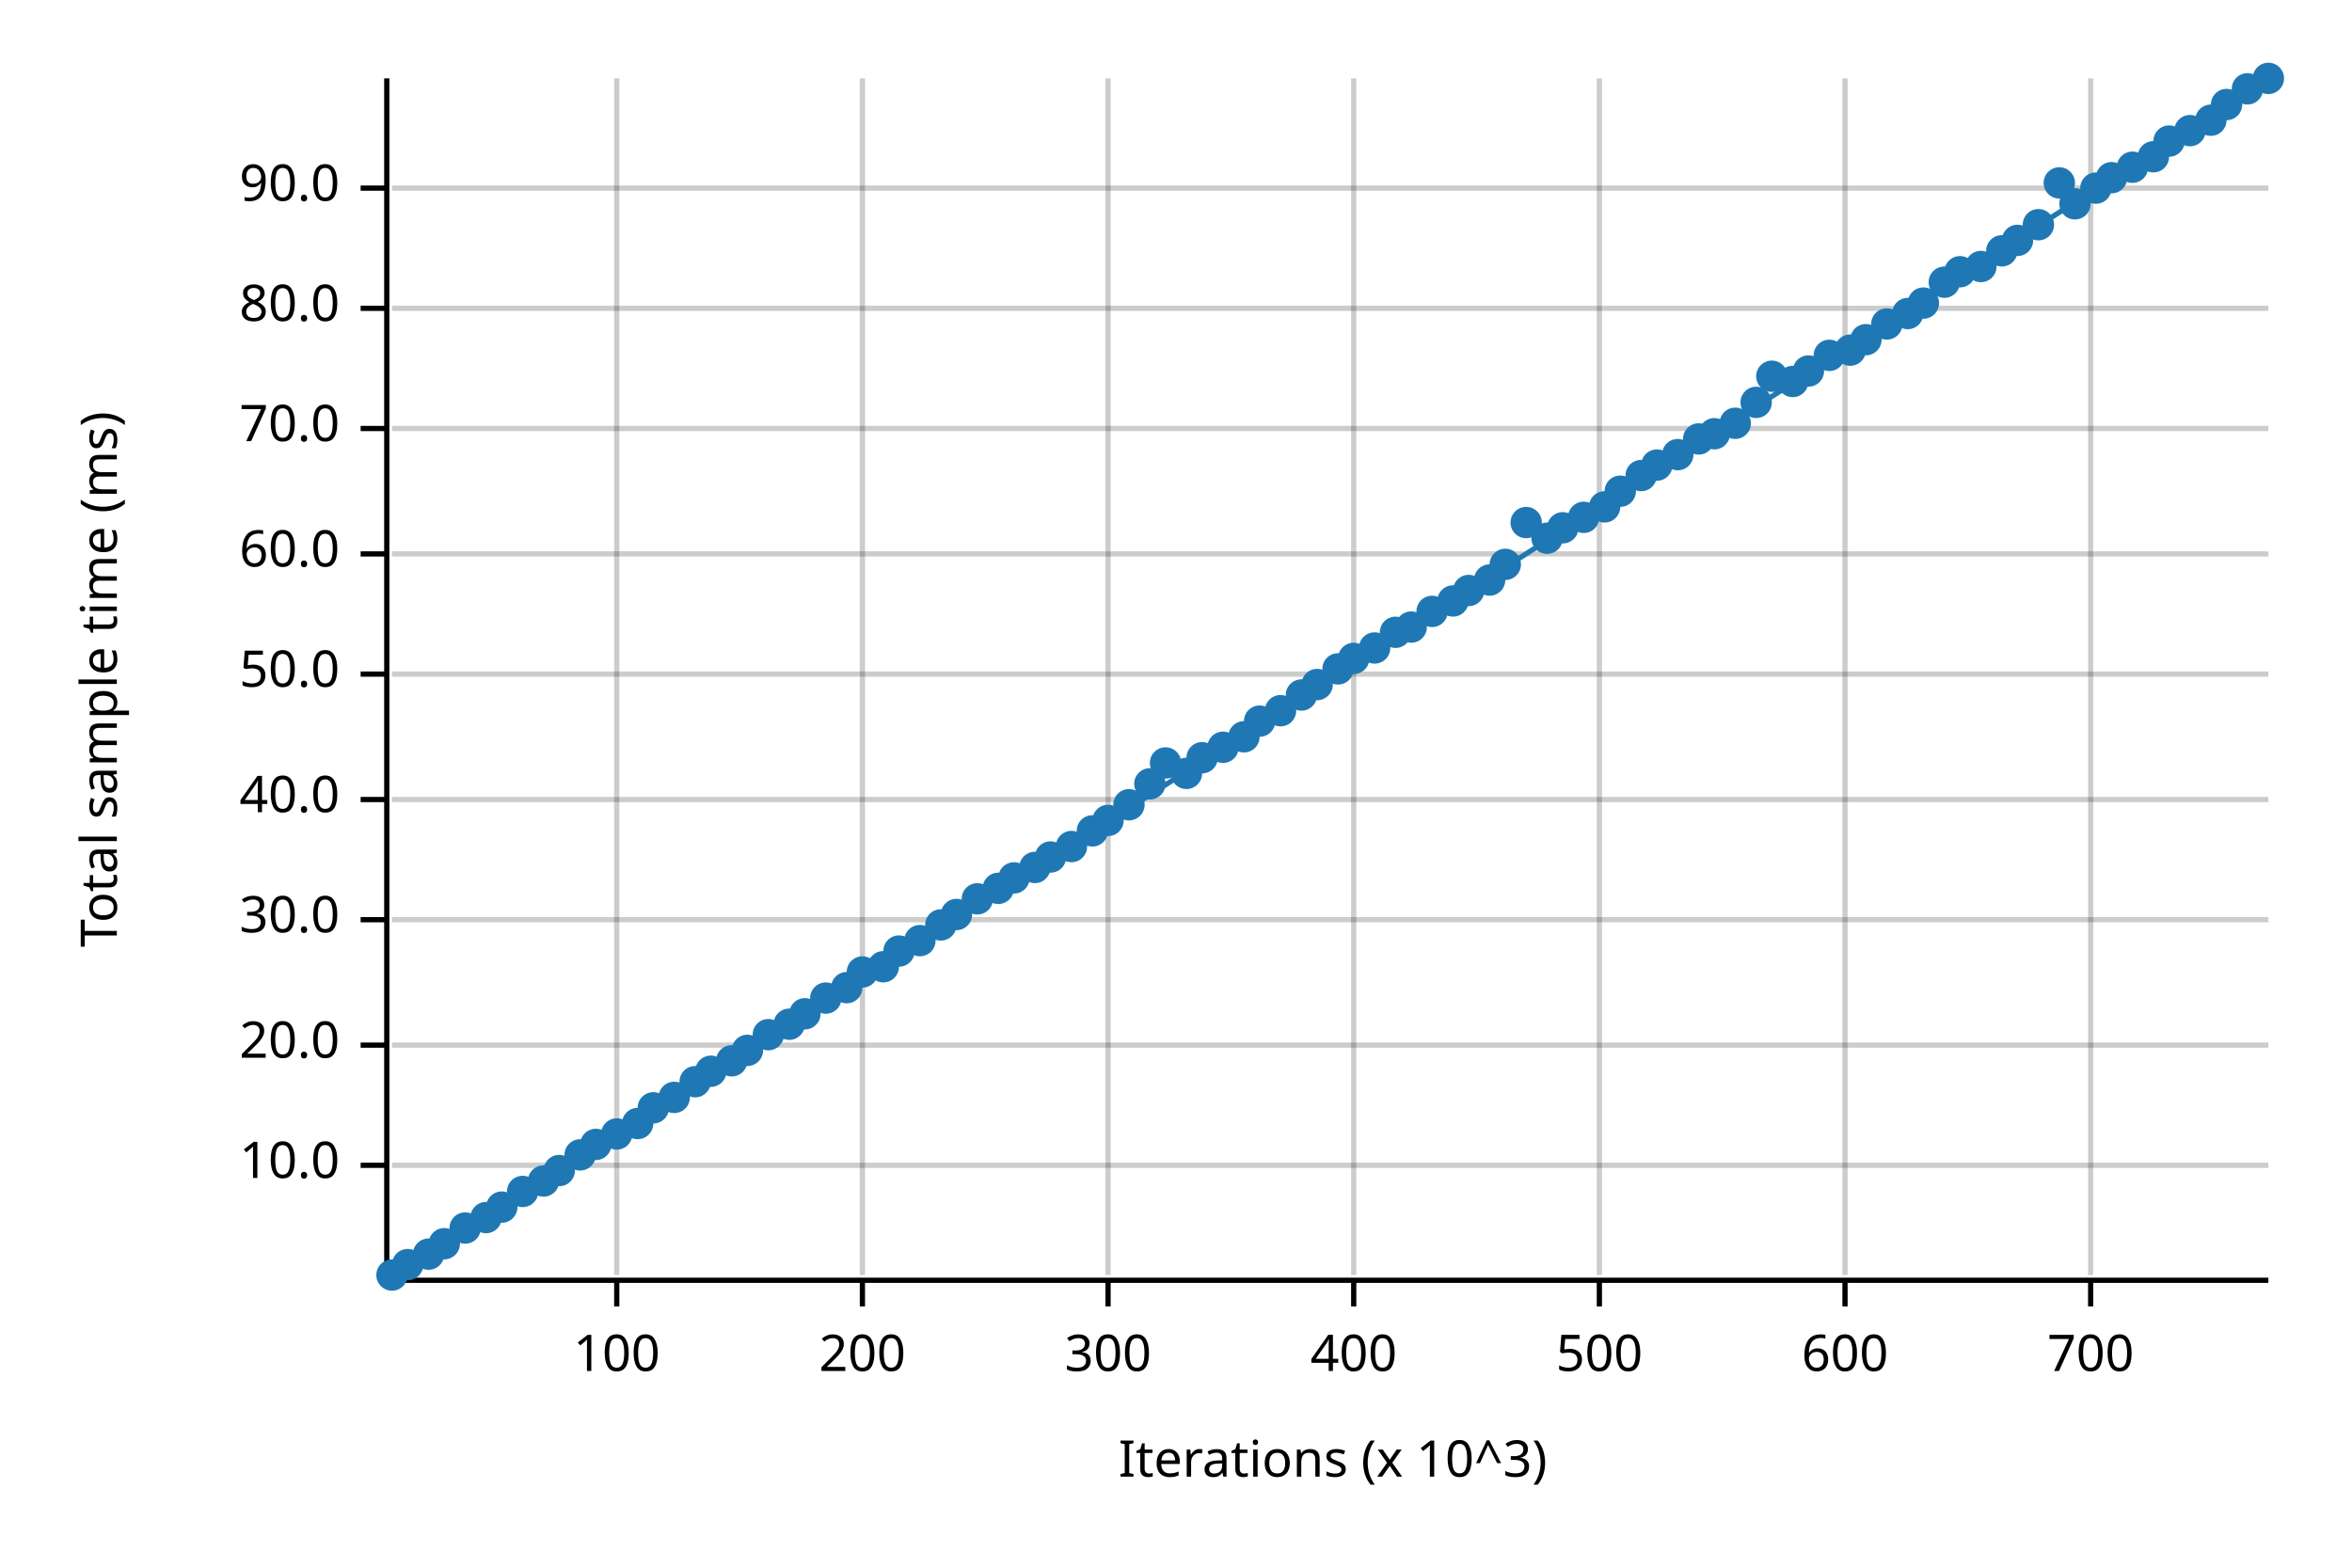
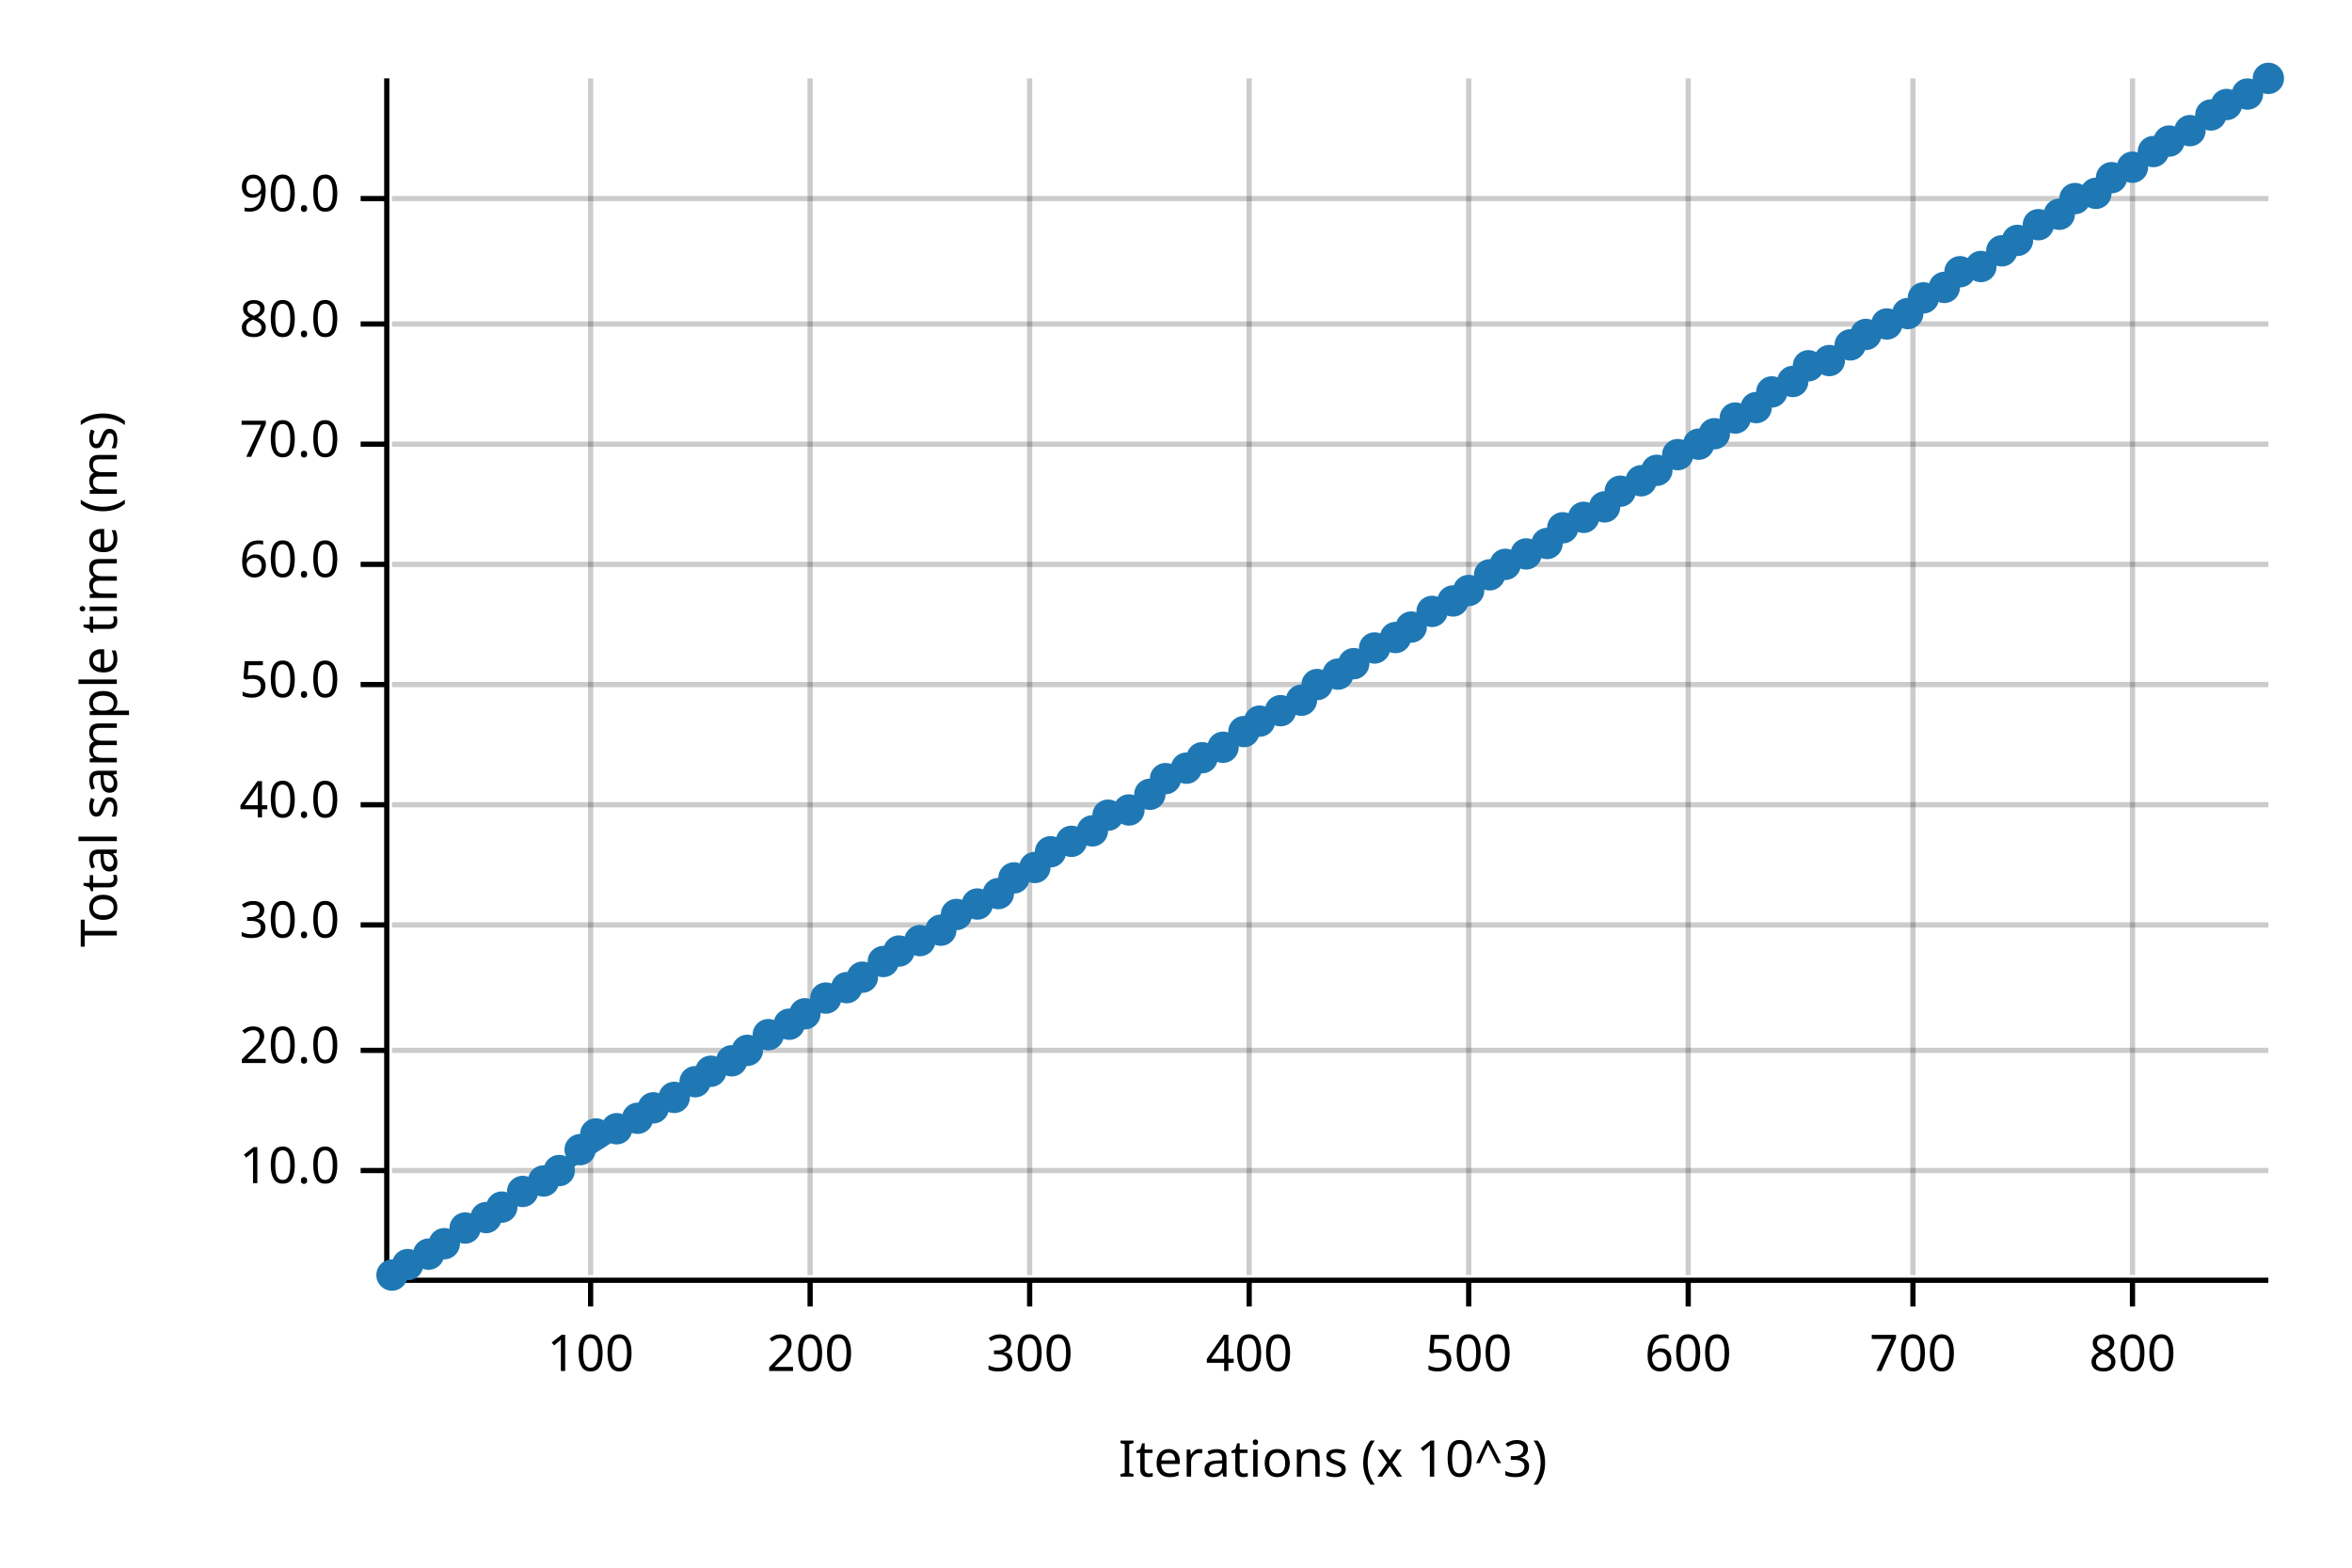
<svg xmlns="http://www.w3.org/2000/svg" width="450" height="300" viewBox="0 0 450 300">
  <text x="15" y="130" dy="0.76em" text-anchor="middle" font-family="sans-serif" font-size="9.677" opacity="1" fill="#000000" transform="rotate(270, 15, 130)">
Total sample time (ms)
</text>
  <text x="255" y="285" dy="-0.5ex" text-anchor="middle" font-family="sans-serif" font-size="9.677" opacity="1" fill="#000000">
Iterations (x 10^3)
</text>
-   <line opacity="0.2" stroke="#000000" stroke-width="1" x1="118" y1="244" x2="118" y2="15" />
-   <line opacity="0.2" stroke="#000000" stroke-width="1" x1="165" y1="244" x2="165" y2="15" />
-   <line opacity="0.2" stroke="#000000" stroke-width="1" x1="212" y1="244" x2="212" y2="15" />
-   <line opacity="0.2" stroke="#000000" stroke-width="1" x1="259" y1="244" x2="259" y2="15" />
-   <line opacity="0.2" stroke="#000000" stroke-width="1" x1="306" y1="244" x2="306" y2="15" />
-   <line opacity="0.2" stroke="#000000" stroke-width="1" x1="353" y1="244" x2="353" y2="15" />
-   <line opacity="0.2" stroke="#000000" stroke-width="1" x1="400" y1="244" x2="400" y2="15" />
-   <line opacity="0.2" stroke="#000000" stroke-width="1" x1="75" y1="223" x2="434" y2="223" />
-   <line opacity="0.2" stroke="#000000" stroke-width="1" x1="75" y1="200" x2="434" y2="200" />
-   <line opacity="0.2" stroke="#000000" stroke-width="1" x1="75" y1="176" x2="434" y2="176" />
-   <line opacity="0.2" stroke="#000000" stroke-width="1" x1="75" y1="153" x2="434" y2="153" />
-   <line opacity="0.2" stroke="#000000" stroke-width="1" x1="75" y1="129" x2="434" y2="129" />
-   <line opacity="0.2" stroke="#000000" stroke-width="1" x1="75" y1="106" x2="434" y2="106" />
-   <line opacity="0.2" stroke="#000000" stroke-width="1" x1="75" y1="82" x2="434" y2="82" />
-   <line opacity="0.2" stroke="#000000" stroke-width="1" x1="75" y1="59" x2="434" y2="59" />
-   <line opacity="0.2" stroke="#000000" stroke-width="1" x1="75" y1="36" x2="434" y2="36" />
+   <line opacity="0.2" stroke="#000000" stroke-width="1" x1="113" y1="244" x2="113" y2="15" />
+   <line opacity="0.2" stroke="#000000" stroke-width="1" x1="155" y1="244" x2="155" y2="15" />
+   <line opacity="0.2" stroke="#000000" stroke-width="1" x1="197" y1="244" x2="197" y2="15" />
+   <line opacity="0.2" stroke="#000000" stroke-width="1" x1="239" y1="244" x2="239" y2="15" />
+   <line opacity="0.2" stroke="#000000" stroke-width="1" x1="281" y1="244" x2="281" y2="15" />
+   <line opacity="0.2" stroke="#000000" stroke-width="1" x1="323" y1="244" x2="323" y2="15" />
+   <line opacity="0.2" stroke="#000000" stroke-width="1" x1="366" y1="244" x2="366" y2="15" />
+   <line opacity="0.2" stroke="#000000" stroke-width="1" x1="408" y1="244" x2="408" y2="15" />
+   <line opacity="0.2" stroke="#000000" stroke-width="1" x1="75" y1="224" x2="434" y2="224" />
+   <line opacity="0.2" stroke="#000000" stroke-width="1" x1="75" y1="201" x2="434" y2="201" />
+   <line opacity="0.2" stroke="#000000" stroke-width="1" x1="75" y1="177" x2="434" y2="177" />
+   <line opacity="0.2" stroke="#000000" stroke-width="1" x1="75" y1="154" x2="434" y2="154" />
+   <line opacity="0.2" stroke="#000000" stroke-width="1" x1="75" y1="131" x2="434" y2="131" />
+   <line opacity="0.2" stroke="#000000" stroke-width="1" x1="75" y1="108" x2="434" y2="108" />
+   <line opacity="0.2" stroke="#000000" stroke-width="1" x1="75" y1="85" x2="434" y2="85" />
+   <line opacity="0.2" stroke="#000000" stroke-width="1" x1="75" y1="62" x2="434" y2="62" />
+   <line opacity="0.2" stroke="#000000" stroke-width="1" x1="75" y1="38" x2="434" y2="38" />
  <polyline fill="none" opacity="1" stroke="#000000" stroke-width="1" points="74,15 74,244 " />
-   <text x="65" y="223" dy="0.5ex" text-anchor="end" font-family="sans-serif" font-size="9.677" opacity="1" fill="#000000">
+   <text x="65" y="224" dy="0.5ex" text-anchor="end" font-family="sans-serif" font-size="9.677" opacity="1" fill="#000000">
10.0
</text>
-   <polyline fill="none" opacity="1" stroke="#000000" stroke-width="1" points="69,223 74,223 " />
-   <text x="65" y="200" dy="0.5ex" text-anchor="end" font-family="sans-serif" font-size="9.677" opacity="1" fill="#000000">
+   <polyline fill="none" opacity="1" stroke="#000000" stroke-width="1" points="69,224 74,224 " />
+   <text x="65" y="201" dy="0.5ex" text-anchor="end" font-family="sans-serif" font-size="9.677" opacity="1" fill="#000000">
20.0
</text>
-   <polyline fill="none" opacity="1" stroke="#000000" stroke-width="1" points="69,200 74,200 " />
-   <text x="65" y="176" dy="0.5ex" text-anchor="end" font-family="sans-serif" font-size="9.677" opacity="1" fill="#000000">
+   <polyline fill="none" opacity="1" stroke="#000000" stroke-width="1" points="69,201 74,201 " />
+   <text x="65" y="177" dy="0.5ex" text-anchor="end" font-family="sans-serif" font-size="9.677" opacity="1" fill="#000000">
30.0
</text>
-   <polyline fill="none" opacity="1" stroke="#000000" stroke-width="1" points="69,176 74,176 " />
-   <text x="65" y="153" dy="0.5ex" text-anchor="end" font-family="sans-serif" font-size="9.677" opacity="1" fill="#000000">
+   <polyline fill="none" opacity="1" stroke="#000000" stroke-width="1" points="69,177 74,177 " />
+   <text x="65" y="154" dy="0.5ex" text-anchor="end" font-family="sans-serif" font-size="9.677" opacity="1" fill="#000000">
40.0
</text>
-   <polyline fill="none" opacity="1" stroke="#000000" stroke-width="1" points="69,153 74,153 " />
-   <text x="65" y="129" dy="0.5ex" text-anchor="end" font-family="sans-serif" font-size="9.677" opacity="1" fill="#000000">
+   <polyline fill="none" opacity="1" stroke="#000000" stroke-width="1" points="69,154 74,154 " />
+   <text x="65" y="131" dy="0.5ex" text-anchor="end" font-family="sans-serif" font-size="9.677" opacity="1" fill="#000000">
50.0
</text>
-   <polyline fill="none" opacity="1" stroke="#000000" stroke-width="1" points="69,129 74,129 " />
-   <text x="65" y="106" dy="0.5ex" text-anchor="end" font-family="sans-serif" font-size="9.677" opacity="1" fill="#000000">
+   <polyline fill="none" opacity="1" stroke="#000000" stroke-width="1" points="69,131 74,131 " />
+   <text x="65" y="108" dy="0.5ex" text-anchor="end" font-family="sans-serif" font-size="9.677" opacity="1" fill="#000000">
60.0
</text>
-   <polyline fill="none" opacity="1" stroke="#000000" stroke-width="1" points="69,106 74,106 " />
-   <text x="65" y="82" dy="0.5ex" text-anchor="end" font-family="sans-serif" font-size="9.677" opacity="1" fill="#000000">
+   <polyline fill="none" opacity="1" stroke="#000000" stroke-width="1" points="69,108 74,108 " />
+   <text x="65" y="85" dy="0.5ex" text-anchor="end" font-family="sans-serif" font-size="9.677" opacity="1" fill="#000000">
70.0
</text>
-   <polyline fill="none" opacity="1" stroke="#000000" stroke-width="1" points="69,82 74,82 " />
-   <text x="65" y="59" dy="0.5ex" text-anchor="end" font-family="sans-serif" font-size="9.677" opacity="1" fill="#000000">
+   <polyline fill="none" opacity="1" stroke="#000000" stroke-width="1" points="69,85 74,85 " />
+   <text x="65" y="62" dy="0.5ex" text-anchor="end" font-family="sans-serif" font-size="9.677" opacity="1" fill="#000000">
80.0
</text>
-   <polyline fill="none" opacity="1" stroke="#000000" stroke-width="1" points="69,59 74,59 " />
-   <text x="65" y="36" dy="0.5ex" text-anchor="end" font-family="sans-serif" font-size="9.677" opacity="1" fill="#000000">
+   <polyline fill="none" opacity="1" stroke="#000000" stroke-width="1" points="69,62 74,62 " />
+   <text x="65" y="38" dy="0.5ex" text-anchor="end" font-family="sans-serif" font-size="9.677" opacity="1" fill="#000000">
90.0
</text>
-   <polyline fill="none" opacity="1" stroke="#000000" stroke-width="1" points="69,36 74,36 " />
+   <polyline fill="none" opacity="1" stroke="#000000" stroke-width="1" points="69,38 74,38 " />
  <polyline fill="none" opacity="1" stroke="#000000" stroke-width="1" points="75,245 434,245 " />
-   <text x="118" y="255" dy="0.76em" text-anchor="middle" font-family="sans-serif" font-size="9.677" opacity="1" fill="#000000">
+   <text x="113" y="255" dy="0.76em" text-anchor="middle" font-family="sans-serif" font-size="9.677" opacity="1" fill="#000000">
100
</text>
-   <polyline fill="none" opacity="1" stroke="#000000" stroke-width="1" points="118,245 118,250 " />
-   <text x="165" y="255" dy="0.76em" text-anchor="middle" font-family="sans-serif" font-size="9.677" opacity="1" fill="#000000">
+   <polyline fill="none" opacity="1" stroke="#000000" stroke-width="1" points="113,245 113,250 " />
+   <text x="155" y="255" dy="0.76em" text-anchor="middle" font-family="sans-serif" font-size="9.677" opacity="1" fill="#000000">
200
</text>
-   <polyline fill="none" opacity="1" stroke="#000000" stroke-width="1" points="165,245 165,250 " />
-   <text x="212" y="255" dy="0.76em" text-anchor="middle" font-family="sans-serif" font-size="9.677" opacity="1" fill="#000000">
+   <polyline fill="none" opacity="1" stroke="#000000" stroke-width="1" points="155,245 155,250 " />
+   <text x="197" y="255" dy="0.76em" text-anchor="middle" font-family="sans-serif" font-size="9.677" opacity="1" fill="#000000">
300
</text>
-   <polyline fill="none" opacity="1" stroke="#000000" stroke-width="1" points="212,245 212,250 " />
-   <text x="259" y="255" dy="0.76em" text-anchor="middle" font-family="sans-serif" font-size="9.677" opacity="1" fill="#000000">
+   <polyline fill="none" opacity="1" stroke="#000000" stroke-width="1" points="197,245 197,250 " />
+   <text x="239" y="255" dy="0.76em" text-anchor="middle" font-family="sans-serif" font-size="9.677" opacity="1" fill="#000000">
400
</text>
-   <polyline fill="none" opacity="1" stroke="#000000" stroke-width="1" points="259,245 259,250 " />
-   <text x="306" y="255" dy="0.76em" text-anchor="middle" font-family="sans-serif" font-size="9.677" opacity="1" fill="#000000">
+   <polyline fill="none" opacity="1" stroke="#000000" stroke-width="1" points="239,245 239,250 " />
+   <text x="281" y="255" dy="0.76em" text-anchor="middle" font-family="sans-serif" font-size="9.677" opacity="1" fill="#000000">
500
</text>
-   <polyline fill="none" opacity="1" stroke="#000000" stroke-width="1" points="306,245 306,250 " />
-   <text x="353" y="255" dy="0.76em" text-anchor="middle" font-family="sans-serif" font-size="9.677" opacity="1" fill="#000000">
+   <polyline fill="none" opacity="1" stroke="#000000" stroke-width="1" points="281,245 281,250 " />
+   <text x="323" y="255" dy="0.76em" text-anchor="middle" font-family="sans-serif" font-size="9.677" opacity="1" fill="#000000">
600
</text>
-   <polyline fill="none" opacity="1" stroke="#000000" stroke-width="1" points="353,245 353,250 " />
-   <text x="400" y="255" dy="0.76em" text-anchor="middle" font-family="sans-serif" font-size="9.677" opacity="1" fill="#000000">
+   <polyline fill="none" opacity="1" stroke="#000000" stroke-width="1" points="323,245 323,250 " />
+   <text x="366" y="255" dy="0.76em" text-anchor="middle" font-family="sans-serif" font-size="9.677" opacity="1" fill="#000000">
700
</text>
-   <polyline fill="none" opacity="1" stroke="#000000" stroke-width="1" points="400,245 400,250 " />
+   <polyline fill="none" opacity="1" stroke="#000000" stroke-width="1" points="366,245 366,250 " />
+   <text x="408" y="255" dy="0.76em" text-anchor="middle" font-family="sans-serif" font-size="9.677" opacity="1" fill="#000000">
+ 800
+ </text>
+   <polyline fill="none" opacity="1" stroke="#000000" stroke-width="1" points="408,245 408,250 " />
  <circle cx="75" cy="244" r="3" opacity="1" fill="#1F78B4" stroke="none" stroke-width="1" />
  <circle cx="78" cy="242" r="3" opacity="1" fill="#1F78B4" stroke="none" stroke-width="1" />
  <circle cx="82" cy="240" r="3" opacity="1" fill="#1F78B4" stroke="none" stroke-width="1" />
  <circle cx="85" cy="238" r="3" opacity="1" fill="#1F78B4" stroke="none" stroke-width="1" />
  <circle cx="89" cy="235" r="3" opacity="1" fill="#1F78B4" stroke="none" stroke-width="1" />
  <circle cx="93" cy="233" r="3" opacity="1" fill="#1F78B4" stroke="none" stroke-width="1" />
  <circle cx="96" cy="231" r="3" opacity="1" fill="#1F78B4" stroke="none" stroke-width="1" />
  <circle cx="100" cy="228" r="3" opacity="1" fill="#1F78B4" stroke="none" stroke-width="1" />
  <circle cx="104" cy="226" r="3" opacity="1" fill="#1F78B4" stroke="none" stroke-width="1" />
  <circle cx="107" cy="224" r="3" opacity="1" fill="#1F78B4" stroke="none" stroke-width="1" />
-   <circle cx="111" cy="221" r="3" opacity="1" fill="#1F78B4" stroke="none" stroke-width="1" />
-   <circle cx="114" cy="219" r="3" opacity="1" fill="#1F78B4" stroke="none" stroke-width="1" />
-   <circle cx="118" cy="217" r="3" opacity="1" fill="#1F78B4" stroke="none" stroke-width="1" />
-   <circle cx="122" cy="215" r="3" opacity="1" fill="#1F78B4" stroke="none" stroke-width="1" />
+   <circle cx="111" cy="220" r="3" opacity="1" fill="#1F78B4" stroke="none" stroke-width="1" />
+   <circle cx="114" cy="217" r="3" opacity="1" fill="#1F78B4" stroke="none" stroke-width="1" />
+   <circle cx="118" cy="216" r="3" opacity="1" fill="#1F78B4" stroke="none" stroke-width="1" />
+   <circle cx="122" cy="214" r="3" opacity="1" fill="#1F78B4" stroke="none" stroke-width="1" />
  <circle cx="125" cy="212" r="3" opacity="1" fill="#1F78B4" stroke="none" stroke-width="1" />
  <circle cx="129" cy="210" r="3" opacity="1" fill="#1F78B4" stroke="none" stroke-width="1" />
  <circle cx="133" cy="207" r="3" opacity="1" fill="#1F78B4" stroke="none" stroke-width="1" />
  <circle cx="136" cy="205" r="3" opacity="1" fill="#1F78B4" stroke="none" stroke-width="1" />
  <circle cx="140" cy="203" r="3" opacity="1" fill="#1F78B4" stroke="none" stroke-width="1" />
  <circle cx="143" cy="201" r="3" opacity="1" fill="#1F78B4" stroke="none" stroke-width="1" />
  <circle cx="147" cy="198" r="3" opacity="1" fill="#1F78B4" stroke="none" stroke-width="1" />
  <circle cx="151" cy="196" r="3" opacity="1" fill="#1F78B4" stroke="none" stroke-width="1" />
  <circle cx="154" cy="194" r="3" opacity="1" fill="#1F78B4" stroke="none" stroke-width="1" />
  <circle cx="158" cy="191" r="3" opacity="1" fill="#1F78B4" stroke="none" stroke-width="1" />
  <circle cx="162" cy="189" r="3" opacity="1" fill="#1F78B4" stroke="none" stroke-width="1" />
-   <circle cx="165" cy="186" r="3" opacity="1" fill="#1F78B4" stroke="none" stroke-width="1" />
-   <circle cx="169" cy="185" r="3" opacity="1" fill="#1F78B4" stroke="none" stroke-width="1" />
+   <circle cx="165" cy="187" r="3" opacity="1" fill="#1F78B4" stroke="none" stroke-width="1" />
+   <circle cx="169" cy="184" r="3" opacity="1" fill="#1F78B4" stroke="none" stroke-width="1" />
  <circle cx="172" cy="182" r="3" opacity="1" fill="#1F78B4" stroke="none" stroke-width="1" />
  <circle cx="176" cy="180" r="3" opacity="1" fill="#1F78B4" stroke="none" stroke-width="1" />
-   <circle cx="180" cy="177" r="3" opacity="1" fill="#1F78B4" stroke="none" stroke-width="1" />
+   <circle cx="180" cy="178" r="3" opacity="1" fill="#1F78B4" stroke="none" stroke-width="1" />
  <circle cx="183" cy="175" r="3" opacity="1" fill="#1F78B4" stroke="none" stroke-width="1" />
-   <circle cx="187" cy="172" r="3" opacity="1" fill="#1F78B4" stroke="none" stroke-width="1" />
-   <circle cx="191" cy="170" r="3" opacity="1" fill="#1F78B4" stroke="none" stroke-width="1" />
+   <circle cx="187" cy="173" r="3" opacity="1" fill="#1F78B4" stroke="none" stroke-width="1" />
+   <circle cx="191" cy="171" r="3" opacity="1" fill="#1F78B4" stroke="none" stroke-width="1" />
  <circle cx="194" cy="168" r="3" opacity="1" fill="#1F78B4" stroke="none" stroke-width="1" />
  <circle cx="198" cy="166" r="3" opacity="1" fill="#1F78B4" stroke="none" stroke-width="1" />
-   <circle cx="201" cy="164" r="3" opacity="1" fill="#1F78B4" stroke="none" stroke-width="1" />
-   <circle cx="205" cy="162" r="3" opacity="1" fill="#1F78B4" stroke="none" stroke-width="1" />
+   <circle cx="201" cy="163" r="3" opacity="1" fill="#1F78B4" stroke="none" stroke-width="1" />
+   <circle cx="205" cy="161" r="3" opacity="1" fill="#1F78B4" stroke="none" stroke-width="1" />
  <circle cx="209" cy="159" r="3" opacity="1" fill="#1F78B4" stroke="none" stroke-width="1" />
-   <circle cx="212" cy="157" r="3" opacity="1" fill="#1F78B4" stroke="none" stroke-width="1" />
-   <circle cx="216" cy="154" r="3" opacity="1" fill="#1F78B4" stroke="none" stroke-width="1" />
-   <circle cx="220" cy="150" r="3" opacity="1" fill="#1F78B4" stroke="none" stroke-width="1" />
-   <circle cx="223" cy="146" r="3" opacity="1" fill="#1F78B4" stroke="none" stroke-width="1" />
-   <circle cx="227" cy="148" r="3" opacity="1" fill="#1F78B4" stroke="none" stroke-width="1" />
+   <circle cx="212" cy="156" r="3" opacity="1" fill="#1F78B4" stroke="none" stroke-width="1" />
+   <circle cx="216" cy="155" r="3" opacity="1" fill="#1F78B4" stroke="none" stroke-width="1" />
+   <circle cx="220" cy="152" r="3" opacity="1" fill="#1F78B4" stroke="none" stroke-width="1" />
+   <circle cx="223" cy="149" r="3" opacity="1" fill="#1F78B4" stroke="none" stroke-width="1" />
+   <circle cx="227" cy="147" r="3" opacity="1" fill="#1F78B4" stroke="none" stroke-width="1" />
  <circle cx="230" cy="145" r="3" opacity="1" fill="#1F78B4" stroke="none" stroke-width="1" />
  <circle cx="234" cy="143" r="3" opacity="1" fill="#1F78B4" stroke="none" stroke-width="1" />
-   <circle cx="238" cy="141" r="3" opacity="1" fill="#1F78B4" stroke="none" stroke-width="1" />
+   <circle cx="238" cy="140" r="3" opacity="1" fill="#1F78B4" stroke="none" stroke-width="1" />
  <circle cx="241" cy="138" r="3" opacity="1" fill="#1F78B4" stroke="none" stroke-width="1" />
  <circle cx="245" cy="136" r="3" opacity="1" fill="#1F78B4" stroke="none" stroke-width="1" />
-   <circle cx="249" cy="133" r="3" opacity="1" fill="#1F78B4" stroke="none" stroke-width="1" />
+   <circle cx="249" cy="134" r="3" opacity="1" fill="#1F78B4" stroke="none" stroke-width="1" />
  <circle cx="252" cy="131" r="3" opacity="1" fill="#1F78B4" stroke="none" stroke-width="1" />
-   <circle cx="256" cy="128" r="3" opacity="1" fill="#1F78B4" stroke="none" stroke-width="1" />
-   <circle cx="259" cy="126" r="3" opacity="1" fill="#1F78B4" stroke="none" stroke-width="1" />
+   <circle cx="256" cy="129" r="3" opacity="1" fill="#1F78B4" stroke="none" stroke-width="1" />
+   <circle cx="259" cy="127" r="3" opacity="1" fill="#1F78B4" stroke="none" stroke-width="1" />
  <circle cx="263" cy="124" r="3" opacity="1" fill="#1F78B4" stroke="none" stroke-width="1" />
-   <circle cx="267" cy="121" r="3" opacity="1" fill="#1F78B4" stroke="none" stroke-width="1" />
+   <circle cx="267" cy="122" r="3" opacity="1" fill="#1F78B4" stroke="none" stroke-width="1" />
  <circle cx="270" cy="120" r="3" opacity="1" fill="#1F78B4" stroke="none" stroke-width="1" />
  <circle cx="274" cy="117" r="3" opacity="1" fill="#1F78B4" stroke="none" stroke-width="1" />
  <circle cx="278" cy="115" r="3" opacity="1" fill="#1F78B4" stroke="none" stroke-width="1" />
  <circle cx="281" cy="113" r="3" opacity="1" fill="#1F78B4" stroke="none" stroke-width="1" />
-   <circle cx="285" cy="111" r="3" opacity="1" fill="#1F78B4" stroke="none" stroke-width="1" />
+   <circle cx="285" cy="110" r="3" opacity="1" fill="#1F78B4" stroke="none" stroke-width="1" />
  <circle cx="288" cy="108" r="3" opacity="1" fill="#1F78B4" stroke="none" stroke-width="1" />
-   <circle cx="292" cy="100" r="3" opacity="1" fill="#1F78B4" stroke="none" stroke-width="1" />
-   <circle cx="296" cy="103" r="3" opacity="1" fill="#1F78B4" stroke="none" stroke-width="1" />
+   <circle cx="292" cy="106" r="3" opacity="1" fill="#1F78B4" stroke="none" stroke-width="1" />
+   <circle cx="296" cy="104" r="3" opacity="1" fill="#1F78B4" stroke="none" stroke-width="1" />
  <circle cx="299" cy="101" r="3" opacity="1" fill="#1F78B4" stroke="none" stroke-width="1" />
  <circle cx="303" cy="99" r="3" opacity="1" fill="#1F78B4" stroke="none" stroke-width="1" />
  <circle cx="307" cy="97" r="3" opacity="1" fill="#1F78B4" stroke="none" stroke-width="1" />
  <circle cx="310" cy="94" r="3" opacity="1" fill="#1F78B4" stroke="none" stroke-width="1" />
-   <circle cx="314" cy="91" r="3" opacity="1" fill="#1F78B4" stroke="none" stroke-width="1" />
-   <circle cx="317" cy="89" r="3" opacity="1" fill="#1F78B4" stroke="none" stroke-width="1" />
+   <circle cx="314" cy="92" r="3" opacity="1" fill="#1F78B4" stroke="none" stroke-width="1" />
+   <circle cx="317" cy="90" r="3" opacity="1" fill="#1F78B4" stroke="none" stroke-width="1" />
  <circle cx="321" cy="87" r="3" opacity="1" fill="#1F78B4" stroke="none" stroke-width="1" />
-   <circle cx="325" cy="84" r="3" opacity="1" fill="#1F78B4" stroke="none" stroke-width="1" />
+   <circle cx="325" cy="85" r="3" opacity="1" fill="#1F78B4" stroke="none" stroke-width="1" />
  <circle cx="328" cy="83" r="3" opacity="1" fill="#1F78B4" stroke="none" stroke-width="1" />
-   <circle cx="332" cy="81" r="3" opacity="1" fill="#1F78B4" stroke="none" stroke-width="1" />
-   <circle cx="336" cy="77" r="3" opacity="1" fill="#1F78B4" stroke="none" stroke-width="1" />
-   <circle cx="339" cy="72" r="3" opacity="1" fill="#1F78B4" stroke="none" stroke-width="1" />
+   <circle cx="332" cy="80" r="3" opacity="1" fill="#1F78B4" stroke="none" stroke-width="1" />
+   <circle cx="336" cy="78" r="3" opacity="1" fill="#1F78B4" stroke="none" stroke-width="1" />
+   <circle cx="339" cy="75" r="3" opacity="1" fill="#1F78B4" stroke="none" stroke-width="1" />
  <circle cx="343" cy="73" r="3" opacity="1" fill="#1F78B4" stroke="none" stroke-width="1" />
-   <circle cx="346" cy="71" r="3" opacity="1" fill="#1F78B4" stroke="none" stroke-width="1" />
-   <circle cx="350" cy="68" r="3" opacity="1" fill="#1F78B4" stroke="none" stroke-width="1" />
-   <circle cx="354" cy="67" r="3" opacity="1" fill="#1F78B4" stroke="none" stroke-width="1" />
-   <circle cx="357" cy="65" r="3" opacity="1" fill="#1F78B4" stroke="none" stroke-width="1" />
+   <circle cx="346" cy="70" r="3" opacity="1" fill="#1F78B4" stroke="none" stroke-width="1" />
+   <circle cx="350" cy="69" r="3" opacity="1" fill="#1F78B4" stroke="none" stroke-width="1" />
+   <circle cx="354" cy="66" r="3" opacity="1" fill="#1F78B4" stroke="none" stroke-width="1" />
+   <circle cx="357" cy="64" r="3" opacity="1" fill="#1F78B4" stroke="none" stroke-width="1" />
  <circle cx="361" cy="62" r="3" opacity="1" fill="#1F78B4" stroke="none" stroke-width="1" />
  <circle cx="365" cy="60" r="3" opacity="1" fill="#1F78B4" stroke="none" stroke-width="1" />
-   <circle cx="368" cy="58" r="3" opacity="1" fill="#1F78B4" stroke="none" stroke-width="1" />
-   <circle cx="372" cy="54" r="3" opacity="1" fill="#1F78B4" stroke="none" stroke-width="1" />
+   <circle cx="368" cy="57" r="3" opacity="1" fill="#1F78B4" stroke="none" stroke-width="1" />
+   <circle cx="372" cy="55" r="3" opacity="1" fill="#1F78B4" stroke="none" stroke-width="1" />
  <circle cx="375" cy="52" r="3" opacity="1" fill="#1F78B4" stroke="none" stroke-width="1" />
  <circle cx="379" cy="51" r="3" opacity="1" fill="#1F78B4" stroke="none" stroke-width="1" />
  <circle cx="383" cy="48" r="3" opacity="1" fill="#1F78B4" stroke="none" stroke-width="1" />
  <circle cx="386" cy="46" r="3" opacity="1" fill="#1F78B4" stroke="none" stroke-width="1" />
  <circle cx="390" cy="43" r="3" opacity="1" fill="#1F78B4" stroke="none" stroke-width="1" />
-   <circle cx="394" cy="35" r="3" opacity="1" fill="#1F78B4" stroke="none" stroke-width="1" />
-   <circle cx="397" cy="39" r="3" opacity="1" fill="#1F78B4" stroke="none" stroke-width="1" />
-   <circle cx="401" cy="36" r="3" opacity="1" fill="#1F78B4" stroke="none" stroke-width="1" />
+   <circle cx="394" cy="41" r="3" opacity="1" fill="#1F78B4" stroke="none" stroke-width="1" />
+   <circle cx="397" cy="38" r="3" opacity="1" fill="#1F78B4" stroke="none" stroke-width="1" />
+   <circle cx="401" cy="37" r="3" opacity="1" fill="#1F78B4" stroke="none" stroke-width="1" />
  <circle cx="404" cy="34" r="3" opacity="1" fill="#1F78B4" stroke="none" stroke-width="1" />
  <circle cx="408" cy="32" r="3" opacity="1" fill="#1F78B4" stroke="none" stroke-width="1" />
-   <circle cx="412" cy="30" r="3" opacity="1" fill="#1F78B4" stroke="none" stroke-width="1" />
+   <circle cx="412" cy="29" r="3" opacity="1" fill="#1F78B4" stroke="none" stroke-width="1" />
  <circle cx="415" cy="27" r="3" opacity="1" fill="#1F78B4" stroke="none" stroke-width="1" />
  <circle cx="419" cy="25" r="3" opacity="1" fill="#1F78B4" stroke="none" stroke-width="1" />
-   <circle cx="423" cy="23" r="3" opacity="1" fill="#1F78B4" stroke="none" stroke-width="1" />
+   <circle cx="423" cy="22" r="3" opacity="1" fill="#1F78B4" stroke="none" stroke-width="1" />
  <circle cx="426" cy="20" r="3" opacity="1" fill="#1F78B4" stroke="none" stroke-width="1" />
-   <circle cx="430" cy="17" r="3" opacity="1" fill="#1F78B4" stroke="none" stroke-width="1" />
+   <circle cx="430" cy="18" r="3" opacity="1" fill="#1F78B4" stroke="none" stroke-width="1" />
  <circle cx="434" cy="15" r="3" opacity="1" fill="#1F78B4" stroke="none" stroke-width="1" />
  <polyline fill="none" opacity="1" stroke="#1F78B4" stroke-width="1" points="75,245 434,15 " />
-   <polygon opacity="0.25" fill="#1F78B4" points="75,245 434,15 434,15 " />
+   <polygon opacity="0.25" fill="#1F78B4" points="75,245 434,16 434,15 " />
</svg>
